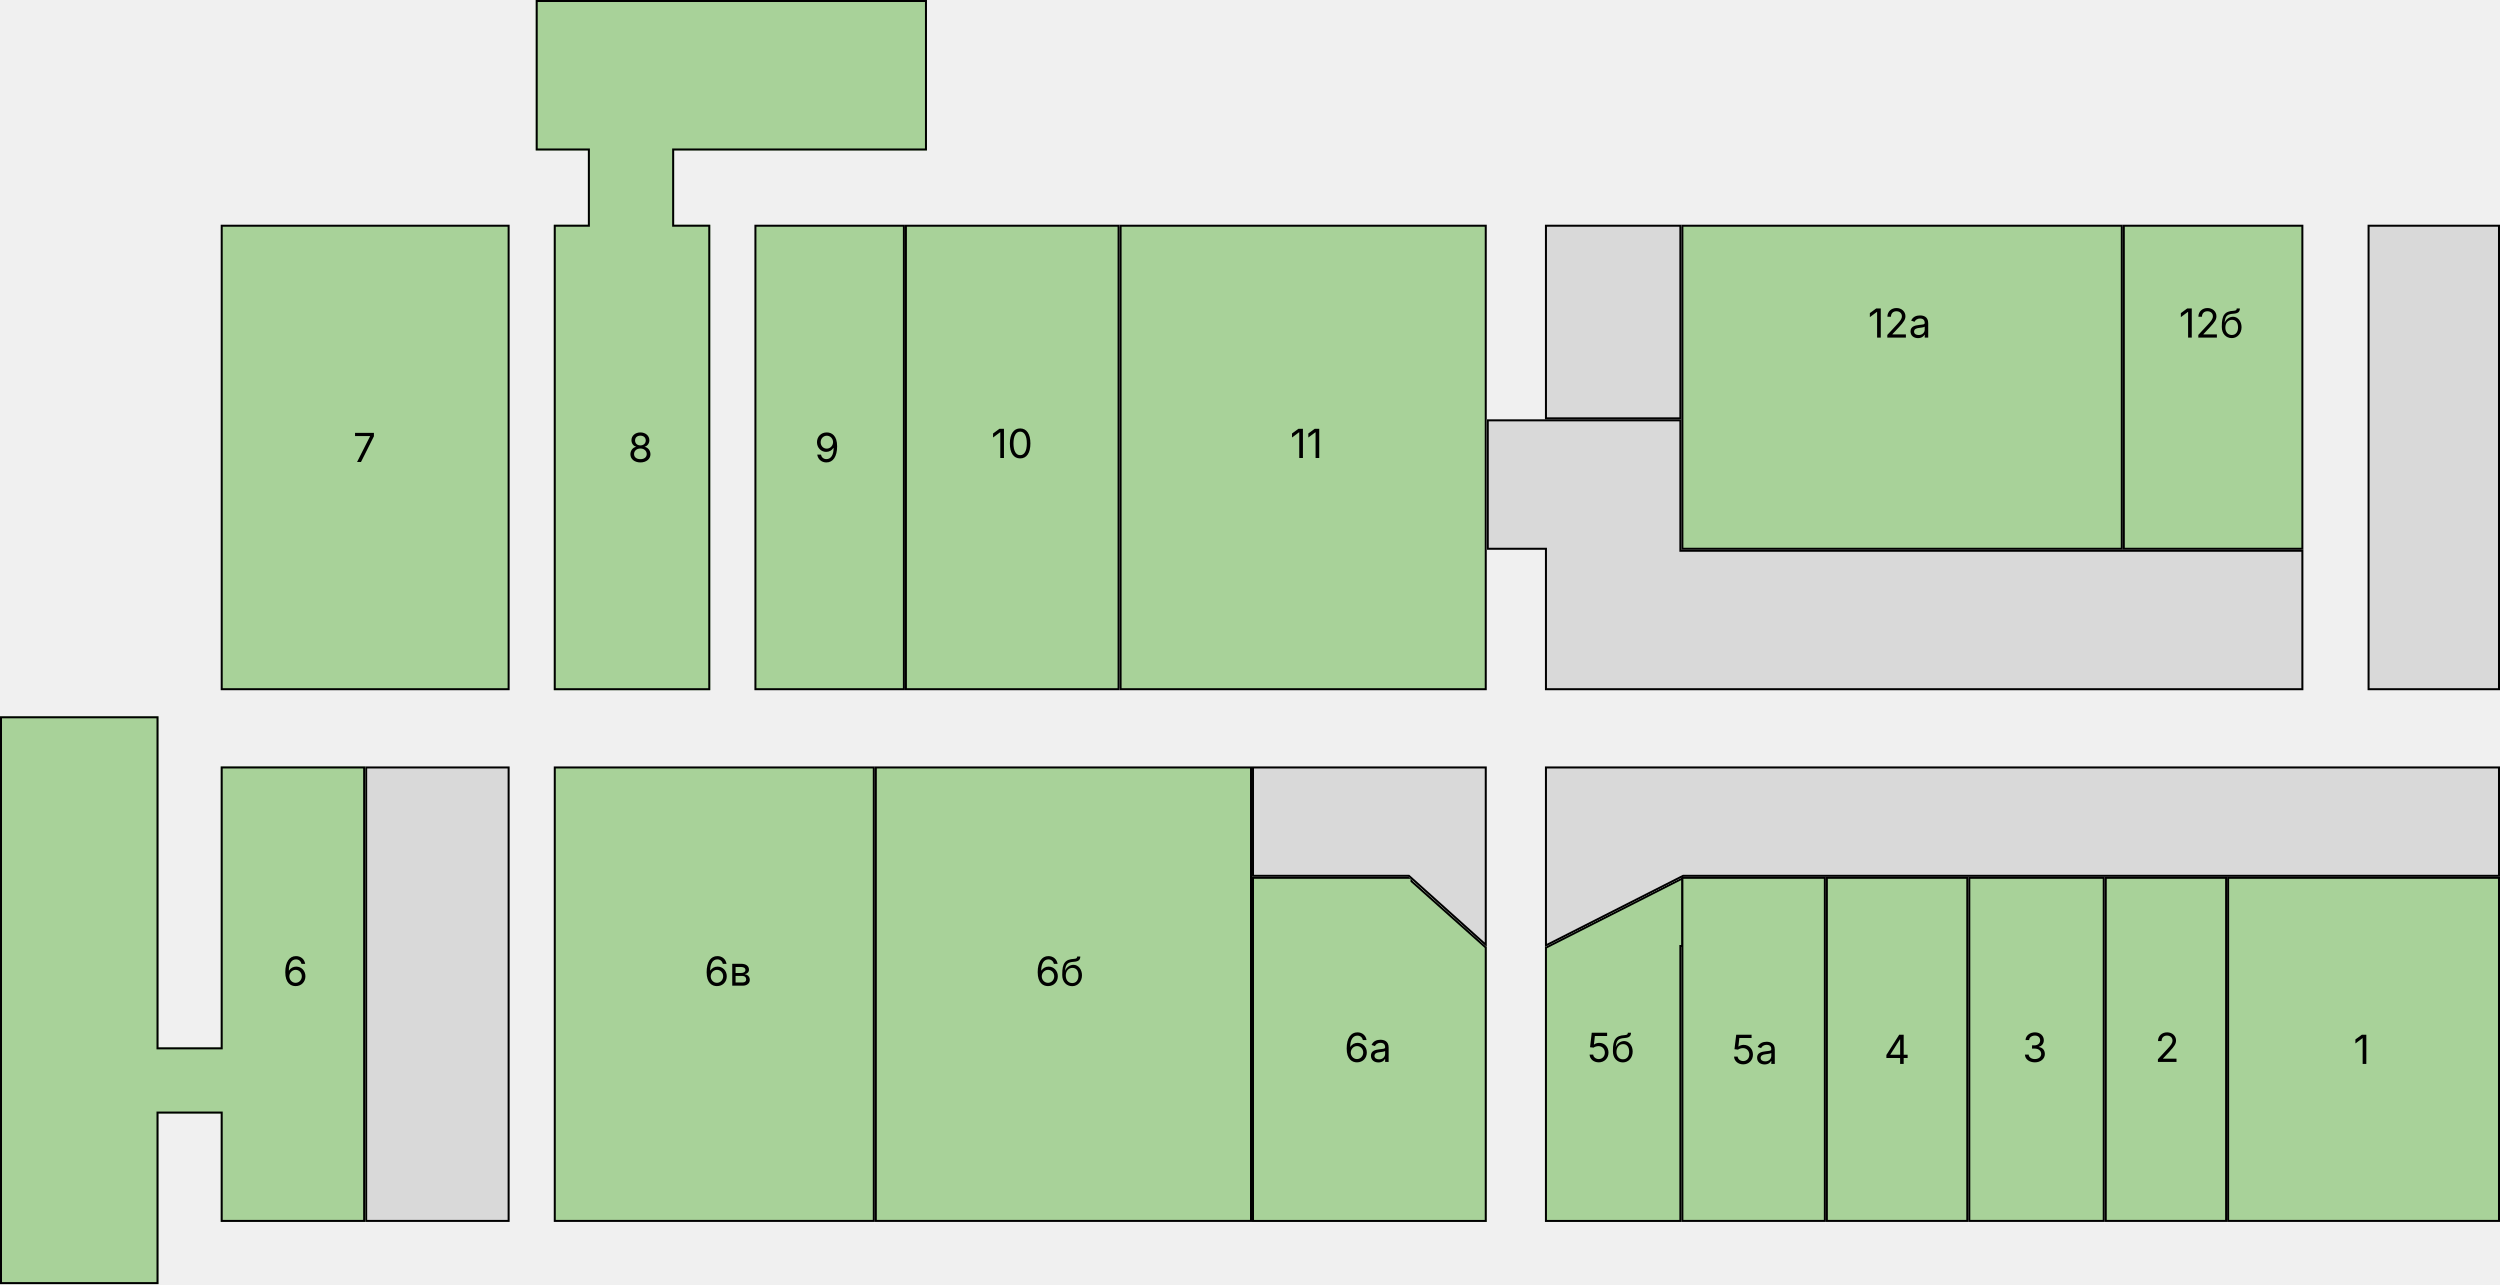
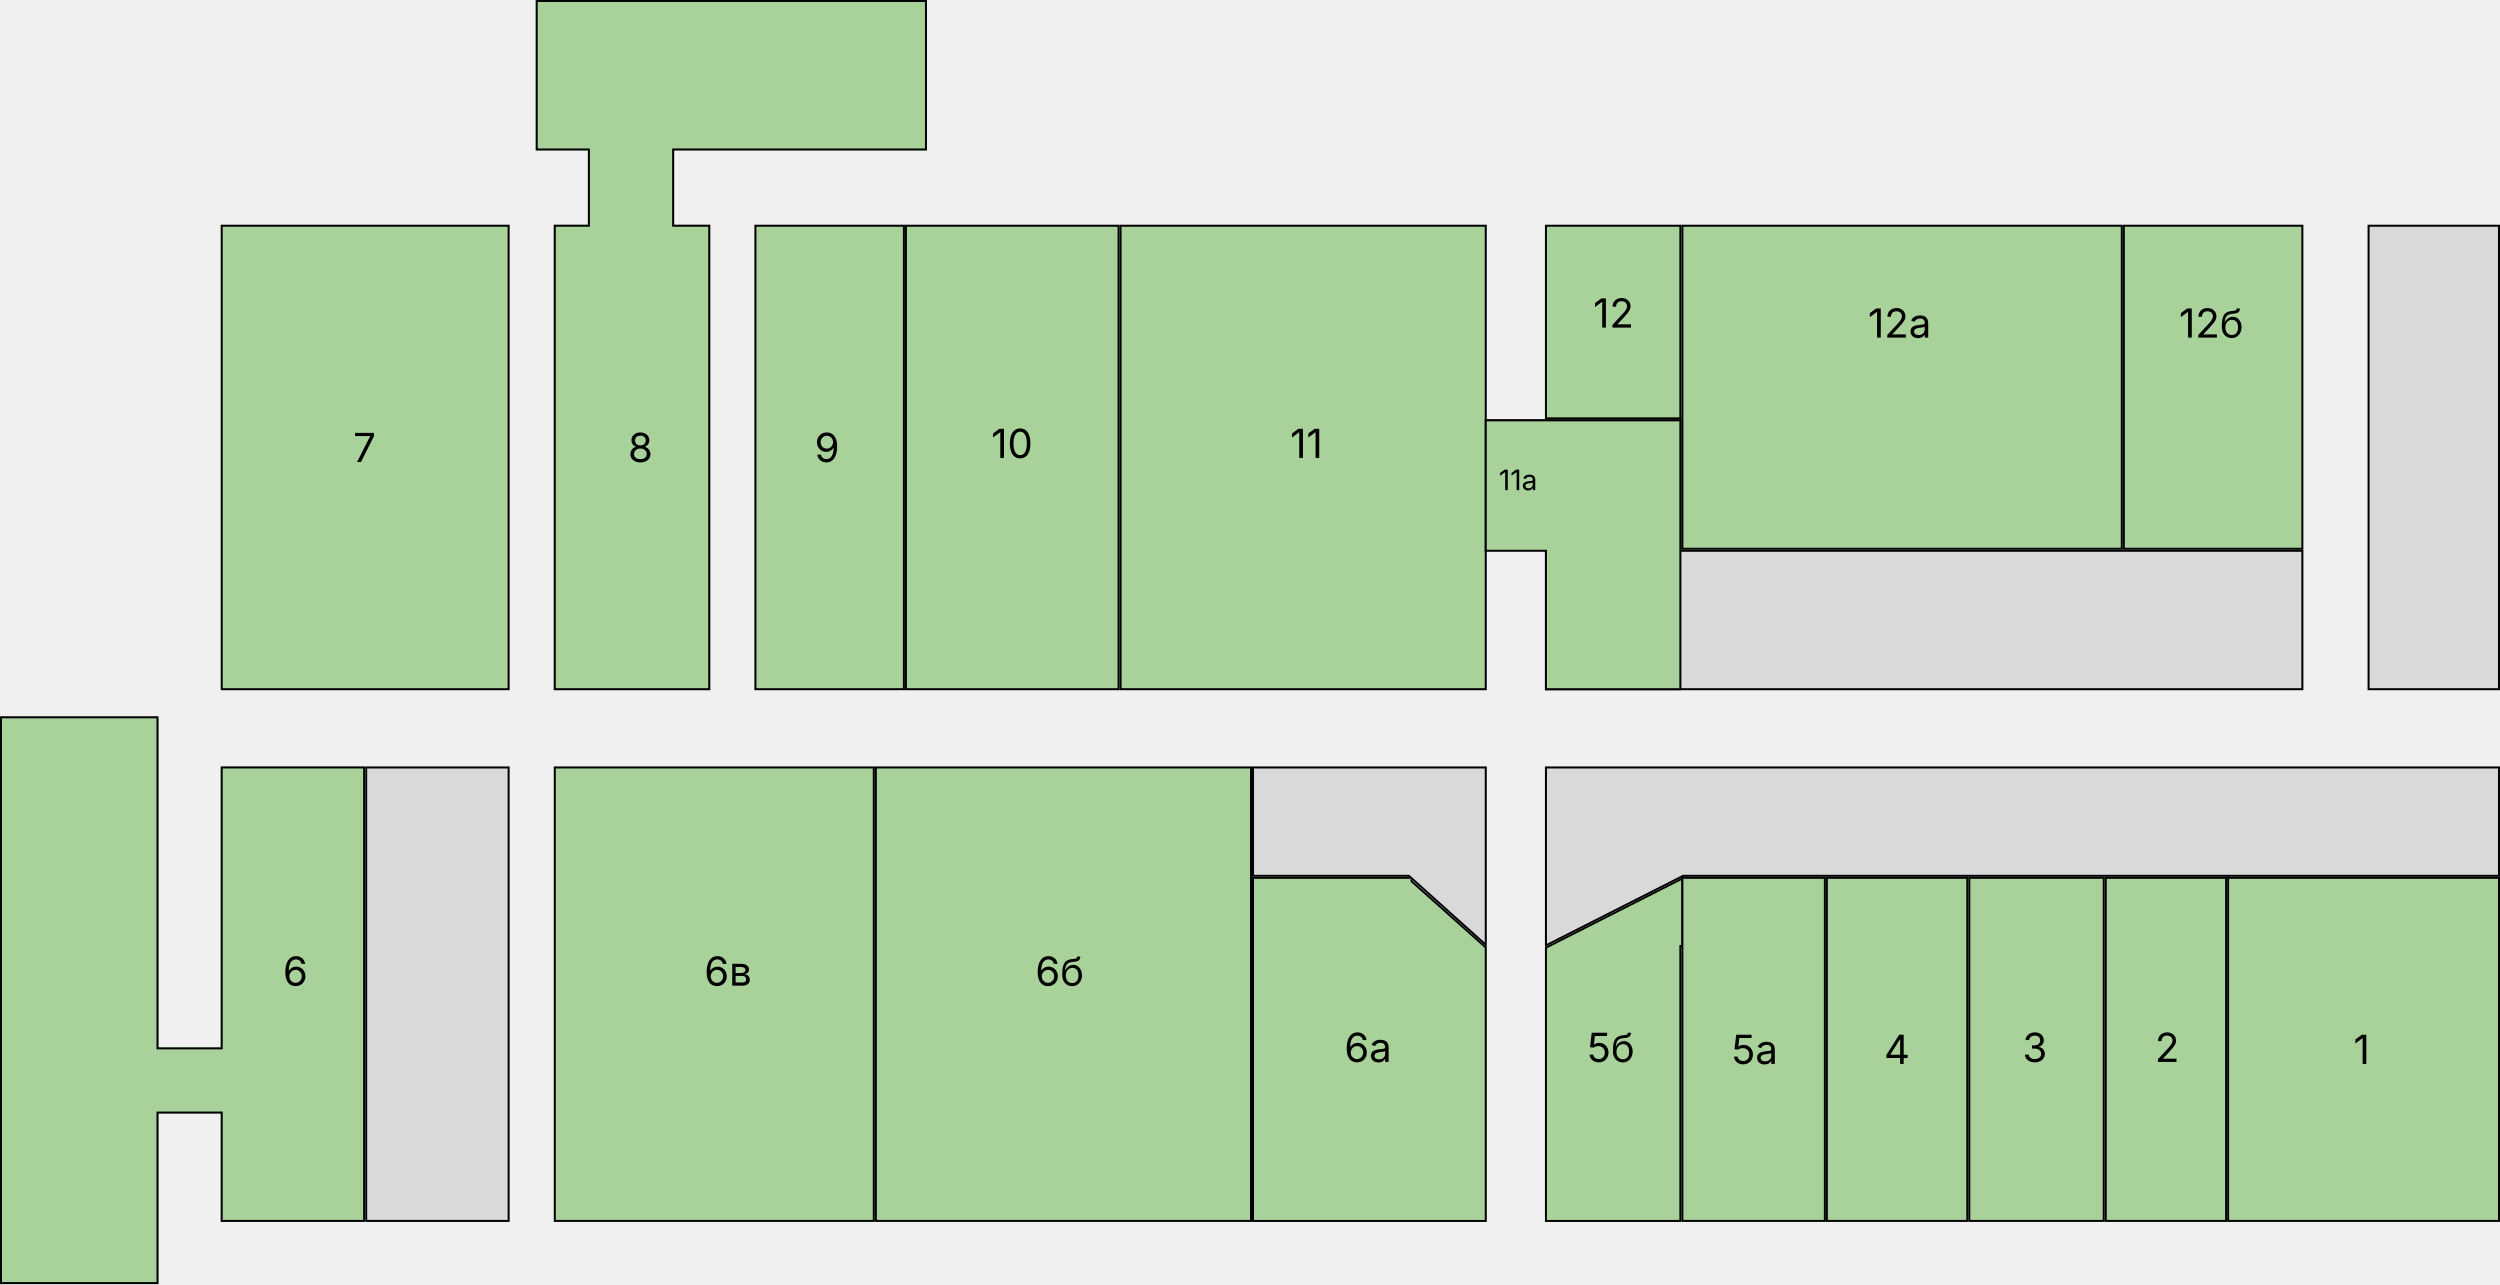
<svg xmlns="http://www.w3.org/2000/svg" width="1246" height="640" viewBox="0 0 1246 640" fill="none">
  <g id="building-19_floor-0">
    <g id="room-7">
      <rect id="room-7_2" x="110.5" y="112.5" width="143" height="231" fill="#A8D299" stroke="black" />
      <text id="7" fill="black" xml:space="preserve" style="white-space: pre" font-family="Inter" font-size="20" letter-spacing="0em">
        <tspan x="176" y="230.273">7</tspan>
      </text>
    </g>
    <g id="room-9">
      <rect id="room-9_2" x="376.5" y="112.5" width="74" height="231" fill="#A8D299" stroke="black" />
      <text id="9" fill="black" xml:space="preserve" style="white-space: pre" font-family="Inter" font-size="20" letter-spacing="0em">
        <tspan x="406" y="230.273">9</tspan>
      </text>
    </g>
    <g id="room-10">
      <rect id="room-10_2" x="451.5" y="112.5" width="106" height="231" fill="#A8D299" stroke="black" />
      <text id="10" fill="black" xml:space="preserve" style="white-space: pre" font-family="Inter" font-size="20" letter-spacing="0em">
        <tspan x="494" y="228.273">10</tspan>
      </text>
    </g>
    <g id="room-11">
      <rect id="room-11_2" x="558.5" y="112.5" width="182" height="231" fill="#A8D299" stroke="black" />
      <text id="11" fill="black" xml:space="preserve" style="white-space: pre" font-family="Inter" font-size="20" letter-spacing="0em">
        <tspan x="643" y="228.273">11</tspan>
      </text>
    </g>
    <g id="corridor">
      <mask id="path-9-inside-1_10_402" fill="white">
        <path fill-rule="evenodd" clip-rule="evenodd" d="M838 209H741V274H770V344H1148V274H838V209Z" />
      </mask>
      <path fill-rule="evenodd" clip-rule="evenodd" d="M838 209H741V274H770V344H1148V274H838V209Z" fill="#D9D9D9" />
      <path d="M741 209V208H740V209H741ZM838 209H839V208H838V209ZM741 274H740V275H741V274ZM770 274H771V273H770V274ZM770 344H769V345H770V344ZM1148 344V345H1149V344H1148ZM1148 274H1149V273H1148V274ZM838 274H837V275H838V274ZM741 210H838V208H741V210ZM742 274V209H740V274H742ZM770 273H741V275H770V273ZM771 344V274H769V344H771ZM1148 343H770V345H1148V343ZM1147 274V344H1149V274H1147ZM838 275H1148V273H838V275ZM837 209V274H839V209H837Z" fill="black" mask="url(#path-9-inside-1_10_402)" />
    </g>
-     <rect id="corridor_2" x="770.5" y="112.5" width="67" height="96" fill="#D9D9D9" stroke="black" />
+     <g id="room-11a">
+       <polygon points="740.5,209.5 837.5,209.5 837.5,343.5 770.5,343.5 770.5,274.5 740.5,274.5" fill="#A8D299" stroke="black" />
+       <text fill="black" xml:space="preserve" style="white-space: pre" font-family="Inter" font-size="14" letter-spacing="0em">
+         <tspan x="747" y="244.273">11а</tspan>
+       </text>
+     </g>
+     <g id="room-12">
+       <rect id="room-12_2" x="770.5" y="112.5" width="67" height="96" fill="#A8D299" stroke="black" />
+       <text id="12" fill="black" xml:space="preserve" style="white-space: pre" font-family="Inter" font-size="20" letter-spacing="0em">
+         <tspan x="794" y="163.273">12</tspan>
+       </text>
+     </g>
    <g id="room-12a">
      <rect id="room-12a_2" x="838.5" y="112.5" width="219" height="161" fill="#A8D299" stroke="black" />
      <text id="12a" fill="black" xml:space="preserve" style="white-space: pre" font-family="Inter" font-size="20" letter-spacing="0em">
        <tspan x="931" y="168.273">12а</tspan>
      </text>
    </g>
    <g id="room-12б">
      <rect id="room-12б_2" x="1058.5" y="112.5" width="89" height="161" fill="#A8D299" stroke="black" />
      <text id="12б" fill="black" xml:space="preserve" style="white-space: pre" font-family="Inter" font-size="20" letter-spacing="0em">
        <tspan x="1086" y="168.273">12б</tspan>
      </text>
    </g>
    <rect id="corridor_3" x="1180.5" y="112.5" width="65" height="231" fill="#D9D9D9" stroke="black" />
    <rect id="corridor_4" x="182.5" y="382.5" width="71" height="226" fill="#D9D9D9" stroke="black" />
    <g id="room-6в">
      <rect id="room-6в_2" x="276.5" y="382.5" width="159" height="226" fill="#A8D299" stroke="black" />
      <text id="6в" fill="black" xml:space="preserve" style="white-space: pre" font-family="Inter" font-size="20" letter-spacing="0em">
        <tspan x="351" y="491.273">6в</tspan>
      </text>
    </g>
    <g id="room-6б">
      <rect id="room-6б_2" x="436.5" y="382.5" width="187" height="226" fill="#A8D299" stroke="black" />
      <text id="6б" fill="black" xml:space="preserve" style="white-space: pre" font-family="Inter" font-size="20" letter-spacing="0em">
        <tspan x="516" y="491.273">6б</tspan>
      </text>
    </g>
    <g id="room-6а">
      <g id="room-6а_2">
        <mask id="path-22-inside-2_10_402" fill="white">
          <path fill-rule="evenodd" clip-rule="evenodd" d="M624 437H704V439L741 472V609H704H624V437Z" />
        </mask>
        <path fill-rule="evenodd" clip-rule="evenodd" d="M624 437H704V439L741 472V609H704H624V437Z" fill="#A8D299" />
        <path d="M704 437H705V436H704V437ZM624 437V436H623V437H624ZM704 439H703V439.448L703.334 439.746L704 439ZM741 472H742V471.552L741.666 471.254L741 472ZM741 609V610H742V609H741ZM624 609H623V610H624V609ZM704 436H624V438H704V436ZM705 439V437H703V439H705ZM741.666 471.254L704.666 438.254L703.334 439.746L740.334 472.746L741.666 471.254ZM740 472V609H742V472H740ZM741 608H704V610H741V608ZM624 610H704V608H624V610ZM623 437V609H625V437H623Z" fill="black" mask="url(#path-22-inside-2_10_402)" />
      </g>
      <text id="6а" fill="black" xml:space="preserve" style="white-space: pre" font-family="Inter" font-size="20" letter-spacing="0em">
        <tspan x="670" y="529.273">6а</tspan>
      </text>
    </g>
    <g id="corridor_5">
      <mask id="path-25-inside-3_10_402" fill="white">
        <path fill-rule="evenodd" clip-rule="evenodd" d="M741 382H624V437H702L741 472V437V382Z" />
      </mask>
      <path fill-rule="evenodd" clip-rule="evenodd" d="M741 382H624V437H702L741 472V437V382Z" fill="#D9D9D9" />
      <path d="M624 382V381H623V382H624ZM741 382H742V381H741V382ZM624 437H623V438H624V437ZM702 437L702.668 436.256L702.383 436H702V437ZM741 472L740.332 472.744L742 474.241V472H741ZM624 383H741V381H624V383ZM625 437V382H623V437H625ZM702 436H624V438H702V436ZM701.332 437.744L740.332 472.744L741.668 471.256L702.668 436.256L701.332 437.744ZM742 472V437H740V472H742ZM740 382V437H742V382H740Z" fill="black" mask="url(#path-25-inside-3_10_402)" />
    </g>
    <g id="room-5б">
      <g id="room-5б_2">
        <mask id="path-27-inside-4_10_402" fill="white">
          <path fill-rule="evenodd" clip-rule="evenodd" d="M770 472L839 437V472H838V609H770V472Z" />
        </mask>
        <path fill-rule="evenodd" clip-rule="evenodd" d="M770 472L839 437V472H838V609H770V472Z" fill="#A8D299" />
        <path d="M839 437H840V435.371L838.548 436.108L839 437ZM770 472L769.548 471.108L769 471.386V472H770ZM839 472V473H840V472H839ZM838 472V471H837V472H838ZM838 609V610H839V609H838ZM770 609H769V610H770V609ZM838.548 436.108L769.548 471.108L770.452 472.892L839.452 437.892L838.548 436.108ZM840 472V437H838V472H840ZM838 473H839V471H838V473ZM837 472V609H839V472H837ZM838 608H770V610H838V608ZM771 609V472H769V609H771Z" fill="black" mask="url(#path-27-inside-4_10_402)" />
      </g>
      <text id="5б" fill="black" xml:space="preserve" style="white-space: pre" font-family="Inter" font-size="20" letter-spacing="0em">
        <tspan x="791" y="529.273">5б</tspan>
      </text>
    </g>
    <g id="corridor_6">
      <mask id="path-30-inside-5_10_402" fill="white">
        <path fill-rule="evenodd" clip-rule="evenodd" d="M1246 382H770V437V472L839 437H1246V382Z" />
      </mask>
      <path fill-rule="evenodd" clip-rule="evenodd" d="M1246 382H770V437V472L839 437H1246V382Z" fill="#D9D9D9" />
      <path d="M770 382V381H769V382H770ZM1246 382H1247V381H1246V382ZM770 472H769V473.629L770.452 472.892L770 472ZM839 437V436H838.761L838.548 436.108L839 437ZM1246 437V438H1247V437H1246ZM770 383H1246V381H770V383ZM771 437V382H769V437H771ZM769 437V472H771V437H769ZM770.452 472.892L839.452 437.892L838.548 436.108L769.548 471.108L770.452 472.892ZM1246 436H839V438H1246V436ZM1245 382V437H1247V382H1245Z" fill="black" mask="url(#path-30-inside-5_10_402)" />
    </g>
    <g id="room-5а">
      <rect id="room-5а_2" x="838.5" y="437.5" width="71" height="171" fill="#A8D299" stroke="black" />
      <text id="5а" fill="black" xml:space="preserve" style="white-space: pre" font-family="Inter" font-size="20" letter-spacing="0em">
        <tspan x="863" y="530.273">5а</tspan>
      </text>
    </g>
    <g id="room-4">
      <rect id="room-4_2" x="910.5" y="437.5" width="70" height="171" fill="#A8D299" stroke="black" />
      <text id="4" fill="black" xml:space="preserve" style="white-space: pre" font-family="Inter" font-size="20" letter-spacing="0em">
        <tspan x="939" y="530.273">4</tspan>
      </text>
    </g>
    <g id="room-3">
      <rect id="room-3_2" x="981.5" y="437.5" width="67" height="171" fill="#A8D299" stroke="black" />
      <text id="3" fill="black" xml:space="preserve" style="white-space: pre" font-family="Inter" font-size="20" letter-spacing="0em">
        <tspan x="1008" y="529.273">3</tspan>
      </text>
    </g>
    <g id="room-2">
      <rect id="room-2_2" x="1049.5" y="437.5" width="60" height="171" fill="#A8D299" stroke="black" />
      <text id="2" fill="black" xml:space="preserve" style="white-space: pre" font-family="Inter" font-size="20" letter-spacing="0em">
        <tspan x="1074" y="529.273">2</tspan>
      </text>
    </g>
    <g id="room-1">
      <rect id="room-1_2" x="1110.5" y="437.5" width="135" height="171" fill="#A8D299" stroke="black" />
      <text id="1" fill="black" xml:space="preserve" style="white-space: pre" font-family="Inter" font-size="20" letter-spacing="0em">
        <tspan x="1173" y="530.273">1</tspan>
      </text>
    </g>
    <g id="room-8">
      <g id="room-8_2">
        <mask id="path-42-inside-6_10_402" fill="white">
          <path fill-rule="evenodd" clip-rule="evenodd" d="M267 0H462V75H336V112H354V344H276V112H293V75H267V0Z" />
        </mask>
        <path fill-rule="evenodd" clip-rule="evenodd" d="M267 0H462V75H336V112H354V344H276V112H293V75H267V0Z" fill="#A8D299" />
        <path d="M462 0H463V-1H462V0ZM267 0V-1H266V0H267ZM462 75V76H463V75H462ZM336 75V74H335V75H336ZM336 112H335V113H336V112ZM354 112H355V111H354V112ZM354 344V345H355V344H354ZM276 344H275V345H276V344ZM276 112V111H275V112H276ZM293 112V113H294V112H293ZM293 75H294V74H293V75ZM267 75H266V76H267V75ZM462 -1H267V1H462V-1ZM463 75V0H461V75H463ZM336 76H462V74H336V76ZM335 75V112H337V75H335ZM354 111H336V113H354V111ZM355 344V112H353V344H355ZM276 345H354V343H276V345ZM275 112V344H277V112H275ZM293 111H276V113H293V111ZM294 112V75H292V112H294ZM267 76H293V74H267V76ZM266 0V75H268V0H266Z" fill="black" mask="url(#path-42-inside-6_10_402)" />
      </g>
      <text id="8" fill="black" xml:space="preserve" style="white-space: pre" font-family="Inter" font-size="20" letter-spacing="0em">
        <tspan x="313" y="230.273">8</tspan>
      </text>
    </g>
    <g id="room-6">
      <g id="room-6_2">
        <mask id="path-45-inside-7_10_402" fill="white">
          <path fill-rule="evenodd" clip-rule="evenodd" d="M0 357H79V522H110V382H182V609H110V555H79V640H0V357Z" />
        </mask>
        <path fill-rule="evenodd" clip-rule="evenodd" d="M0 357H79V522H110V382H182V609H110V555H79V640H0V357Z" fill="#A8D299" />
        <path d="M79 357H80V356H79V357ZM0 357V356H-1V357H0ZM79 522H78V523H79V522ZM110 522V523H111V522H110ZM110 382V381H109V382H110ZM182 382H183V381H182V382ZM182 609V610H183V609H182ZM110 609H109V610H110V609ZM110 555H111V554H110V555ZM79 555V554H78V555H79ZM79 640V641H80V640H79ZM0 640H-1V641H0V640ZM79 356H0V358H79V356ZM80 522V357H78V522H80ZM79 523H110V521H79V523ZM109 382V522H111V382H109ZM182 381H110V383H182V381ZM183 609V382H181V609H183ZM110 610H182V608H110V610ZM109 555V609H111V555H109ZM110 554H79V556H110V554ZM80 640V555H78V640H80ZM0 641H79V639H0V641ZM-1 357V640H1V357H-1Z" fill="black" mask="url(#path-45-inside-7_10_402)" />
      </g>
      <text id="6" fill="black" xml:space="preserve" style="white-space: pre" font-family="Inter" font-size="20" letter-spacing="0em">
        <tspan x="141" y="491.273">6</tspan>
      </text>
    </g>
  </g>
</svg>
